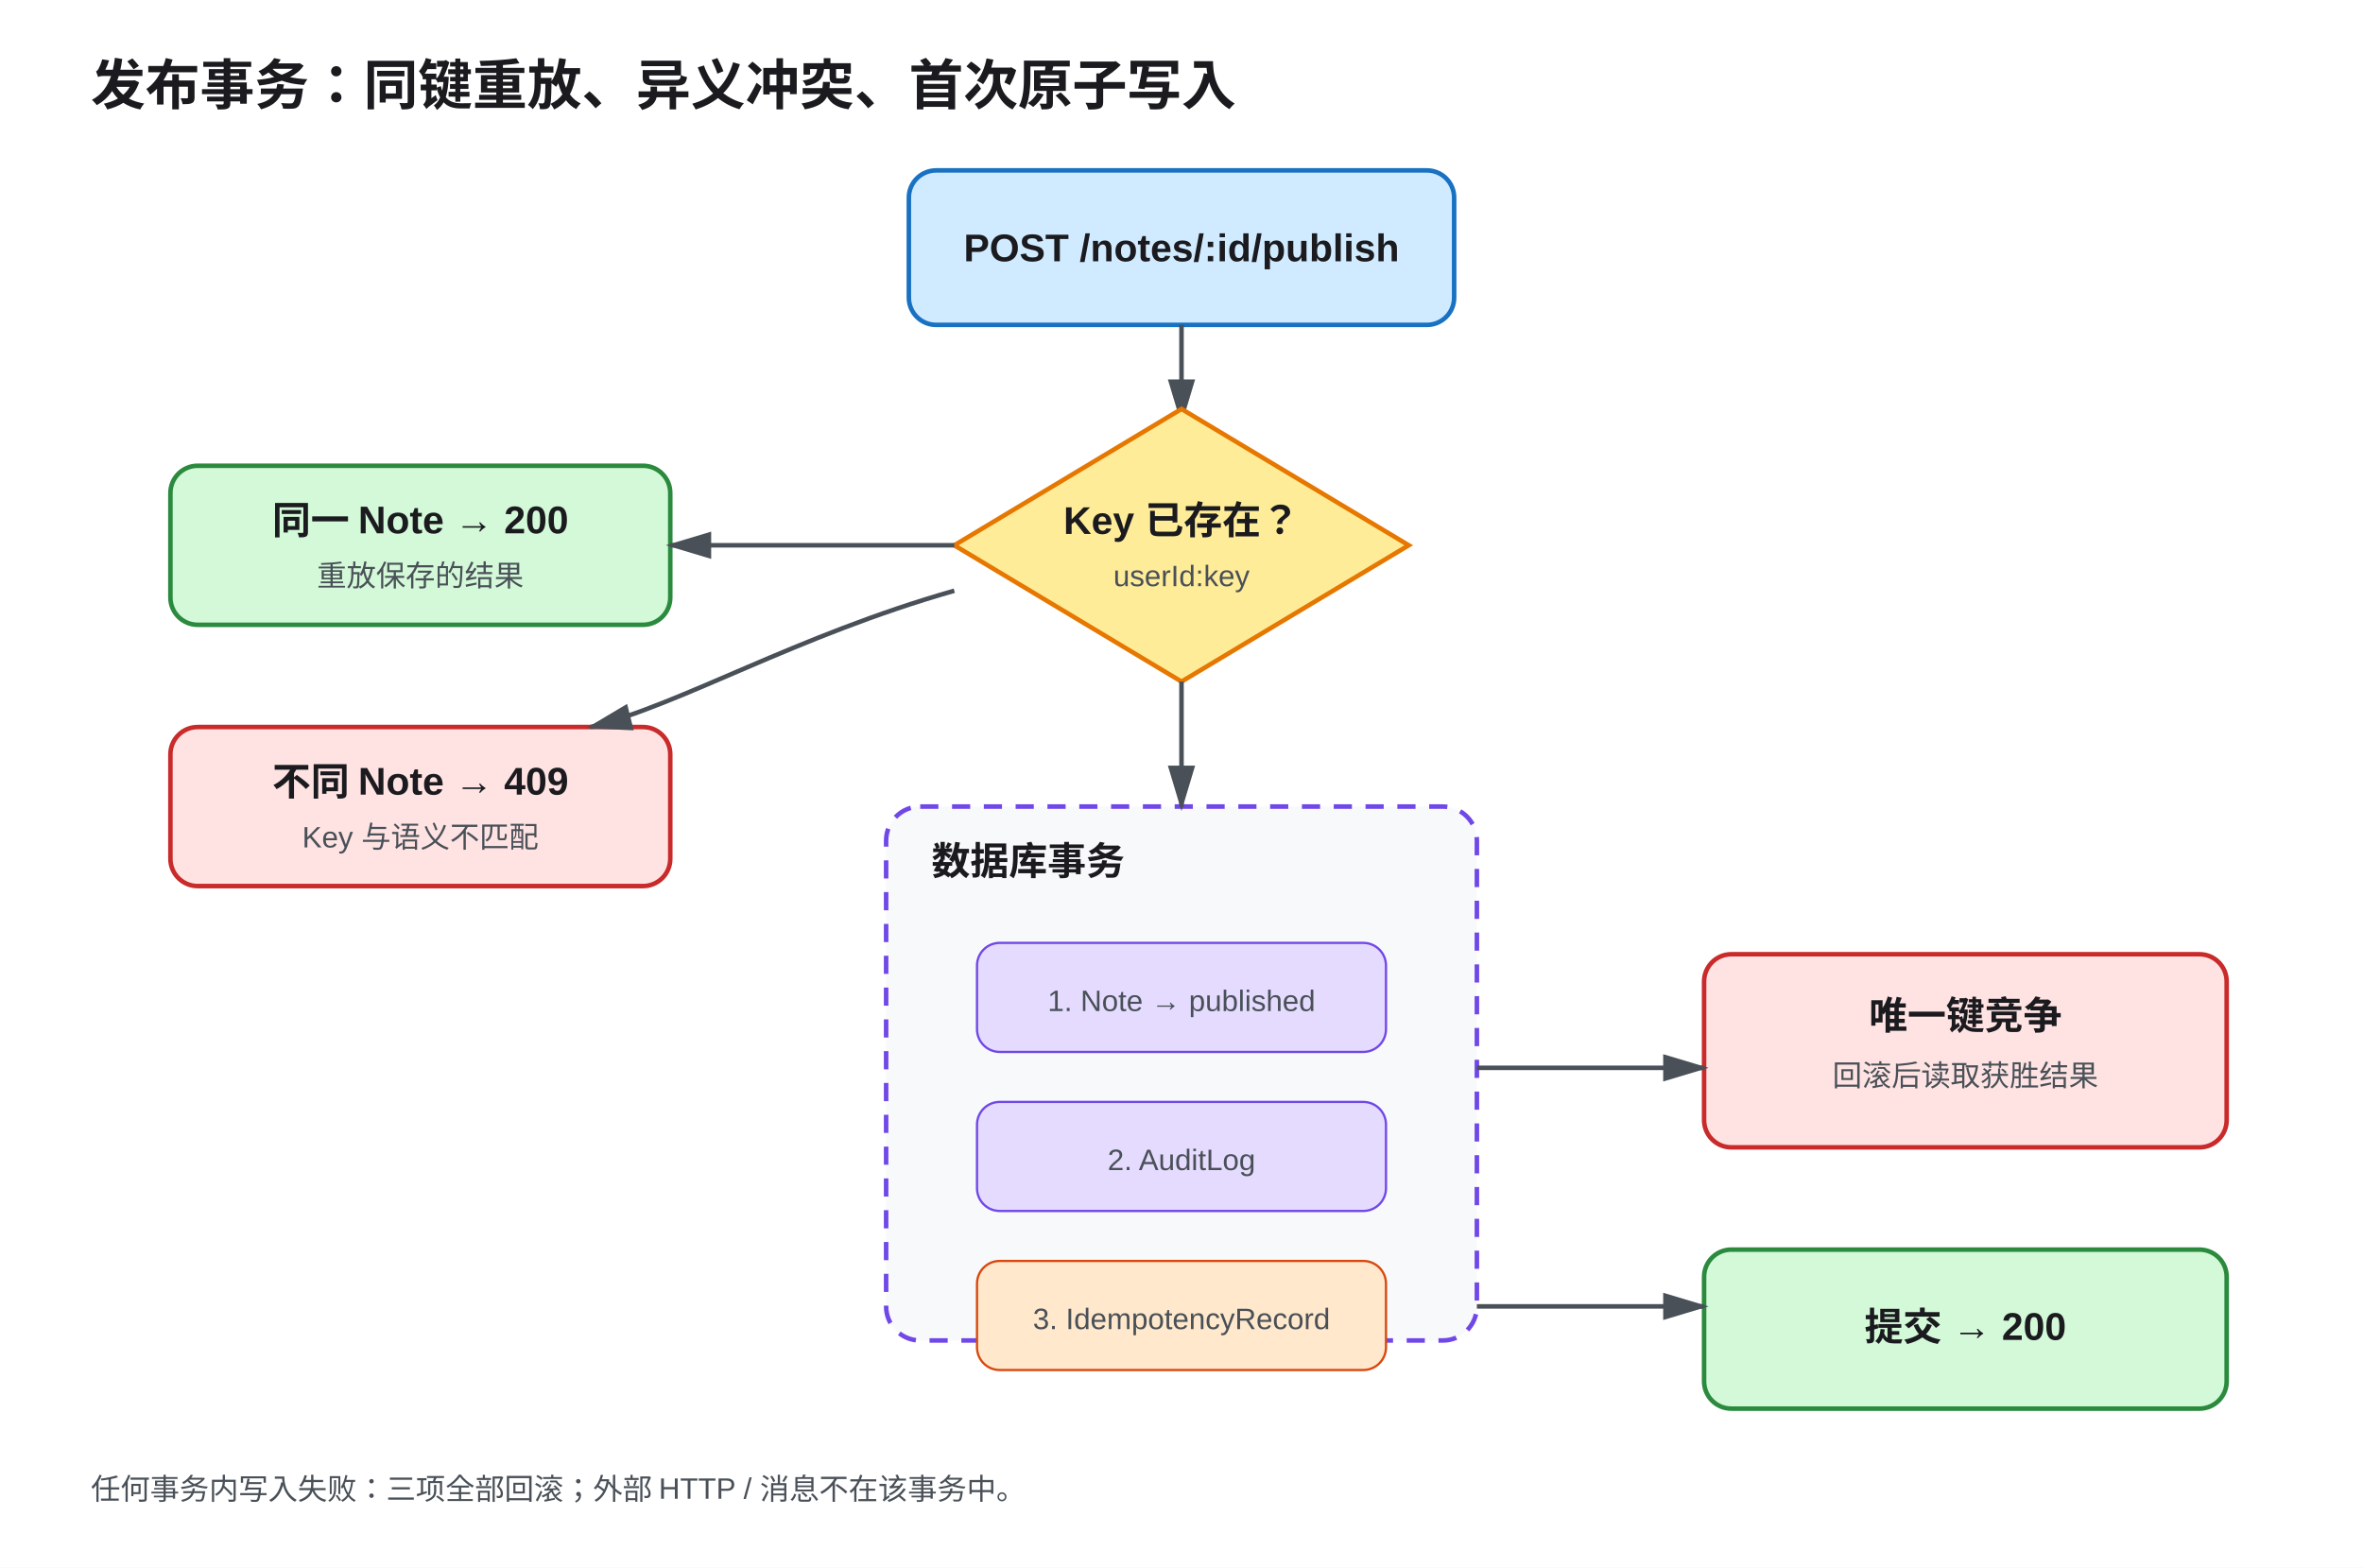
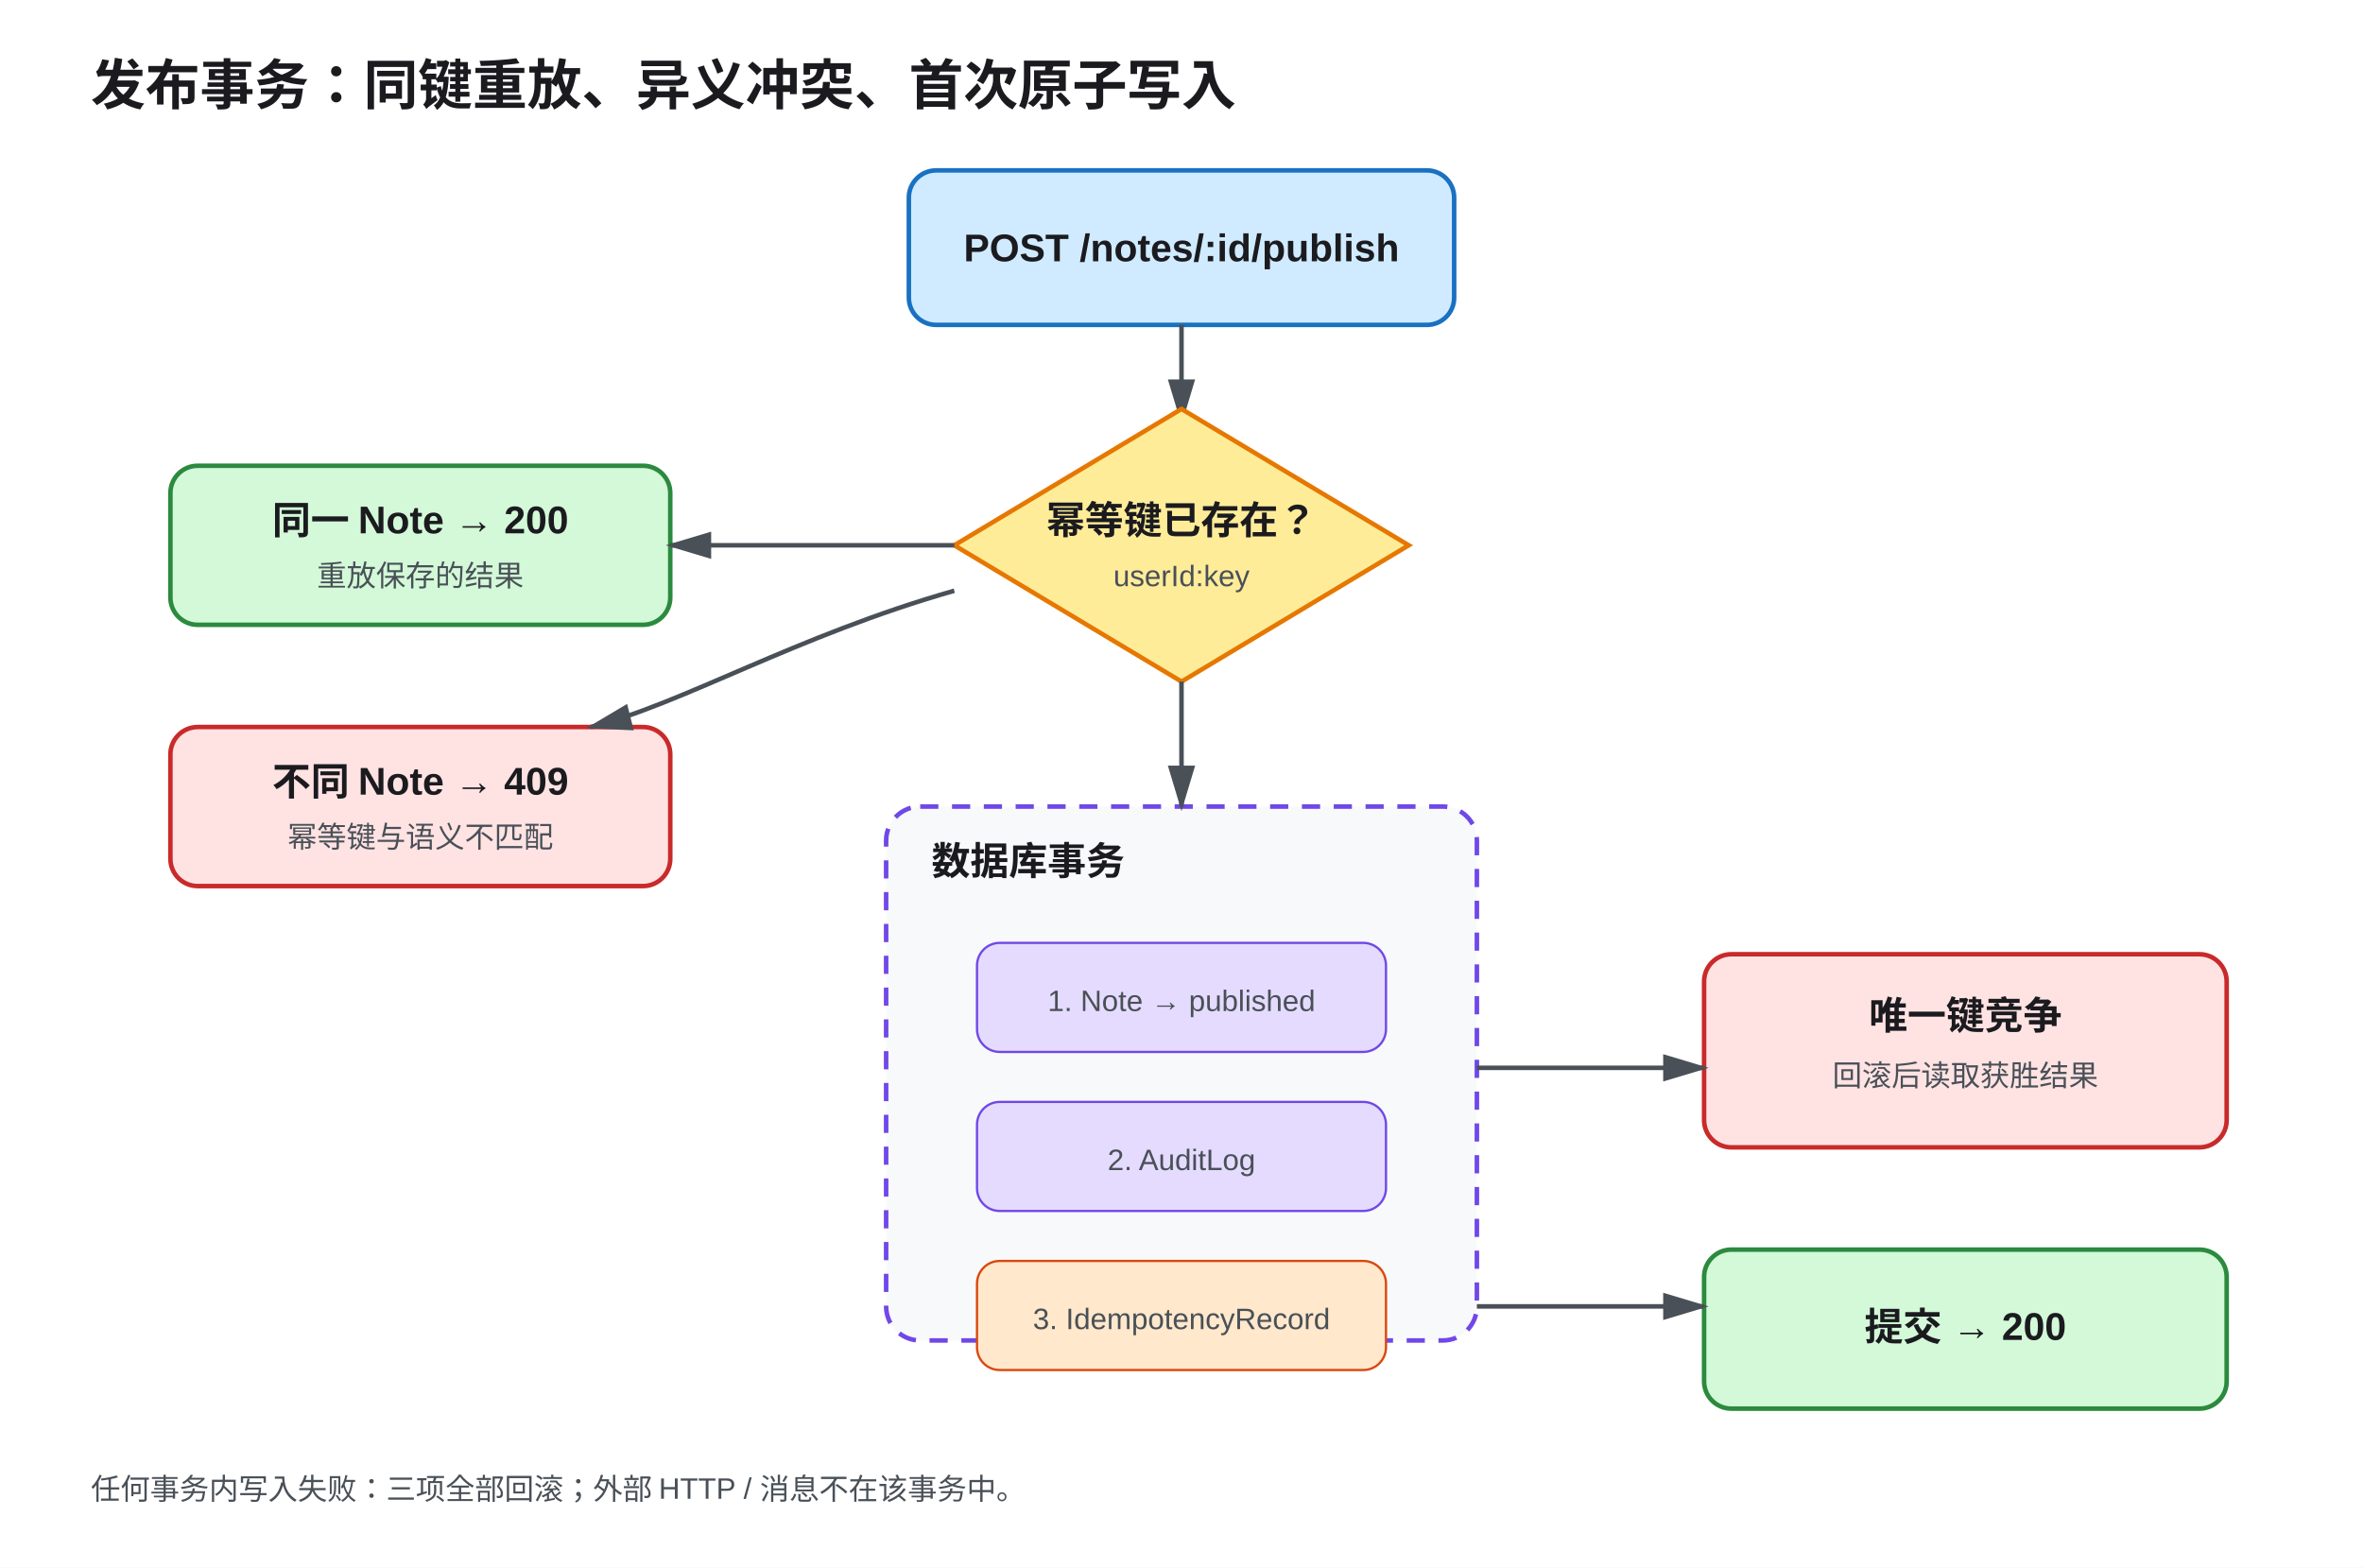
<svg xmlns="http://www.w3.org/2000/svg" viewBox="0 0 1040 690" role="img">
  <defs>
    <marker id="a" markerWidth="10" markerHeight="10" refX="9" refY="3" orient="auto">
      <path d="M0 0L10 3L0 6Z" fill="#495057" />
    </marker>
    <style>text{font-family:'Kaiti SC','KaiTi',Arial,sans-serif;fill:#1b1b1f}.t{font-size:24px;font-weight:700}.l{font-size:17px;font-weight:700}.n{font-size:13px;fill:#495057}.p{fill:none;stroke:#495057;stroke-width:2;marker-end:url(#a)}.b{stroke-width:2}</style>
  </defs>
  <rect width="1040" height="690" fill="#fff" />
  <text x="40" y="46" class="t">发布事务：同键重放、异义冲突、首次原子写入</text>
  <rect x="400" y="75" width="240" height="68" rx="12" fill="#d0ebff" stroke="#1971c2" class="b" />
  <text x="520" y="115" text-anchor="middle" class="l">POST /notes/:id/publish</text>
  <path d="M520 143V185" class="p" />
  <path d="M520 180L620 240L520 300L420 240Z" fill="#ffec99" stroke="#e67700" class="b" />
-   <text x="520" y="235" text-anchor="middle" class="l">Key 已存在？</text>
+   <text x="520" y="235" text-anchor="middle" class="l">幂等键已存在？</text>
  <text x="520" y="258" text-anchor="middle" class="n">userId:key</text>
  <rect x="75" y="205" width="220" height="70" rx="12" fill="#d3f9d8" stroke="#2b8a3e" class="b" />
  <text x="185" y="235" text-anchor="middle" class="l">同一 Note → 200</text>
  <text x="185" y="258" text-anchor="middle" class="n">重放保存的结果</text>
  <path d="M420 240H295" class="p" />
  <rect x="75" y="320" width="220" height="70" rx="12" fill="#ffe3e3" stroke="#c92a2a" class="b" />
  <text x="185" y="350" text-anchor="middle" class="l">不同 Note → 409</text>
-   <text x="185" y="373" text-anchor="middle" class="n">Key 与语义不匹配</text>
+   <text x="185" y="373" text-anchor="middle" class="n">幂等键与语义不匹配</text>
  <path d="M420 260C350 280 300 310 260 320" class="p" />
  <rect x="390" y="355" width="260" height="235" rx="15" fill="#f8f9fa" stroke="#7048e8" stroke-width="2" stroke-dasharray="8 6" />
  <text x="410" y="385" class="l">数据库事务</text>
  <rect x="430" y="415" width="180" height="48" rx="10" fill="#e5dbff" stroke="#7048e8" />
  <text x="520" y="445" text-anchor="middle" class="n">1. Note → published</text>
  <rect x="430" y="485" width="180" height="48" rx="10" fill="#e5dbff" stroke="#7048e8" />
  <text x="520" y="515" text-anchor="middle" class="n">2. AuditLog</text>
  <rect x="430" y="555" width="180" height="48" rx="10" fill="#ffe8cc" stroke="#d9480f" />
  <text x="520" y="585" text-anchor="middle" class="n">3. IdempotencyRecord</text>
  <path d="M520 300V355" class="p" />
  <rect x="750" y="420" width="230" height="85" rx="12" fill="#ffe3e3" stroke="#c92a2a" class="b" />
  <text x="865" y="453" text-anchor="middle" class="l">唯一键竞争</text>
  <text x="865" y="478" text-anchor="middle" class="n">回滚后读取获胜结果</text>
  <path d="M650 470H750" class="p" />
  <rect x="750" y="550" width="230" height="70" rx="12" fill="#d3f9d8" stroke="#2b8a3e" class="b" />
  <text x="865" y="590" text-anchor="middle" class="l">提交 → 200</text>
  <path d="M650 575H750" class="p" />
  <text x="40" y="660" class="n">任何事务内写入失败：三项全部回滚；外部 HTTP / 消息不在该事务中。</text>
</svg>
